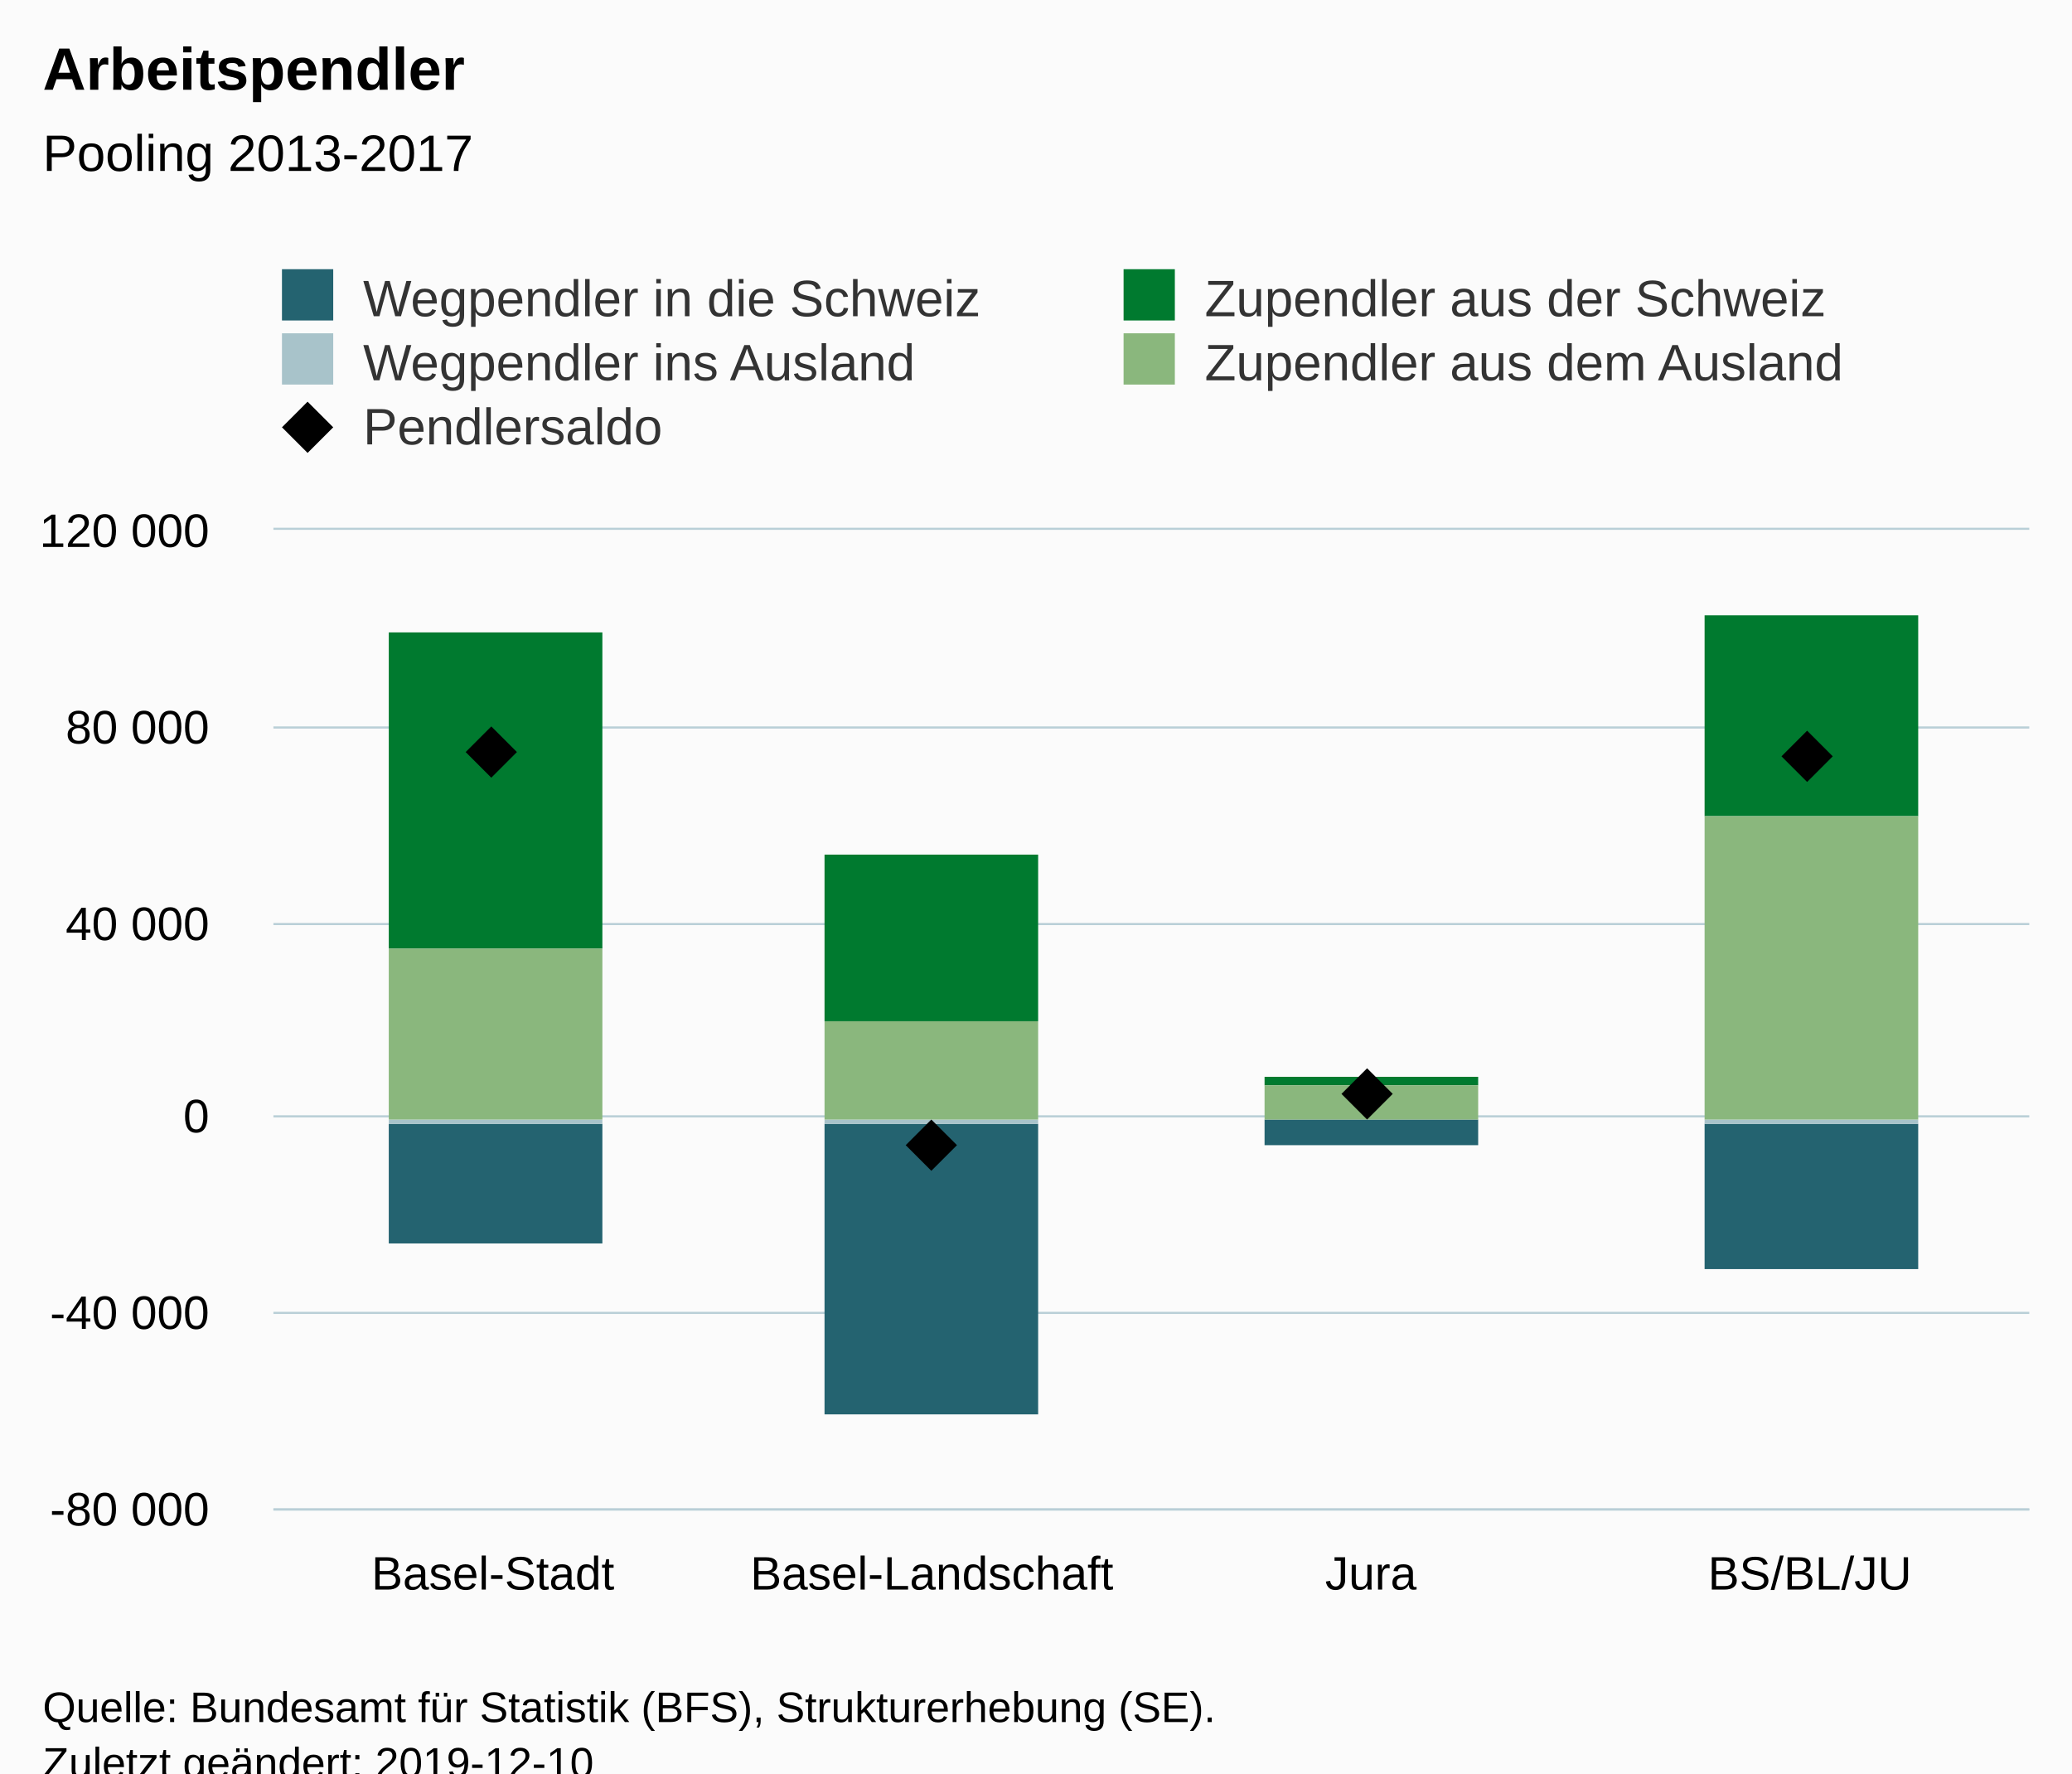
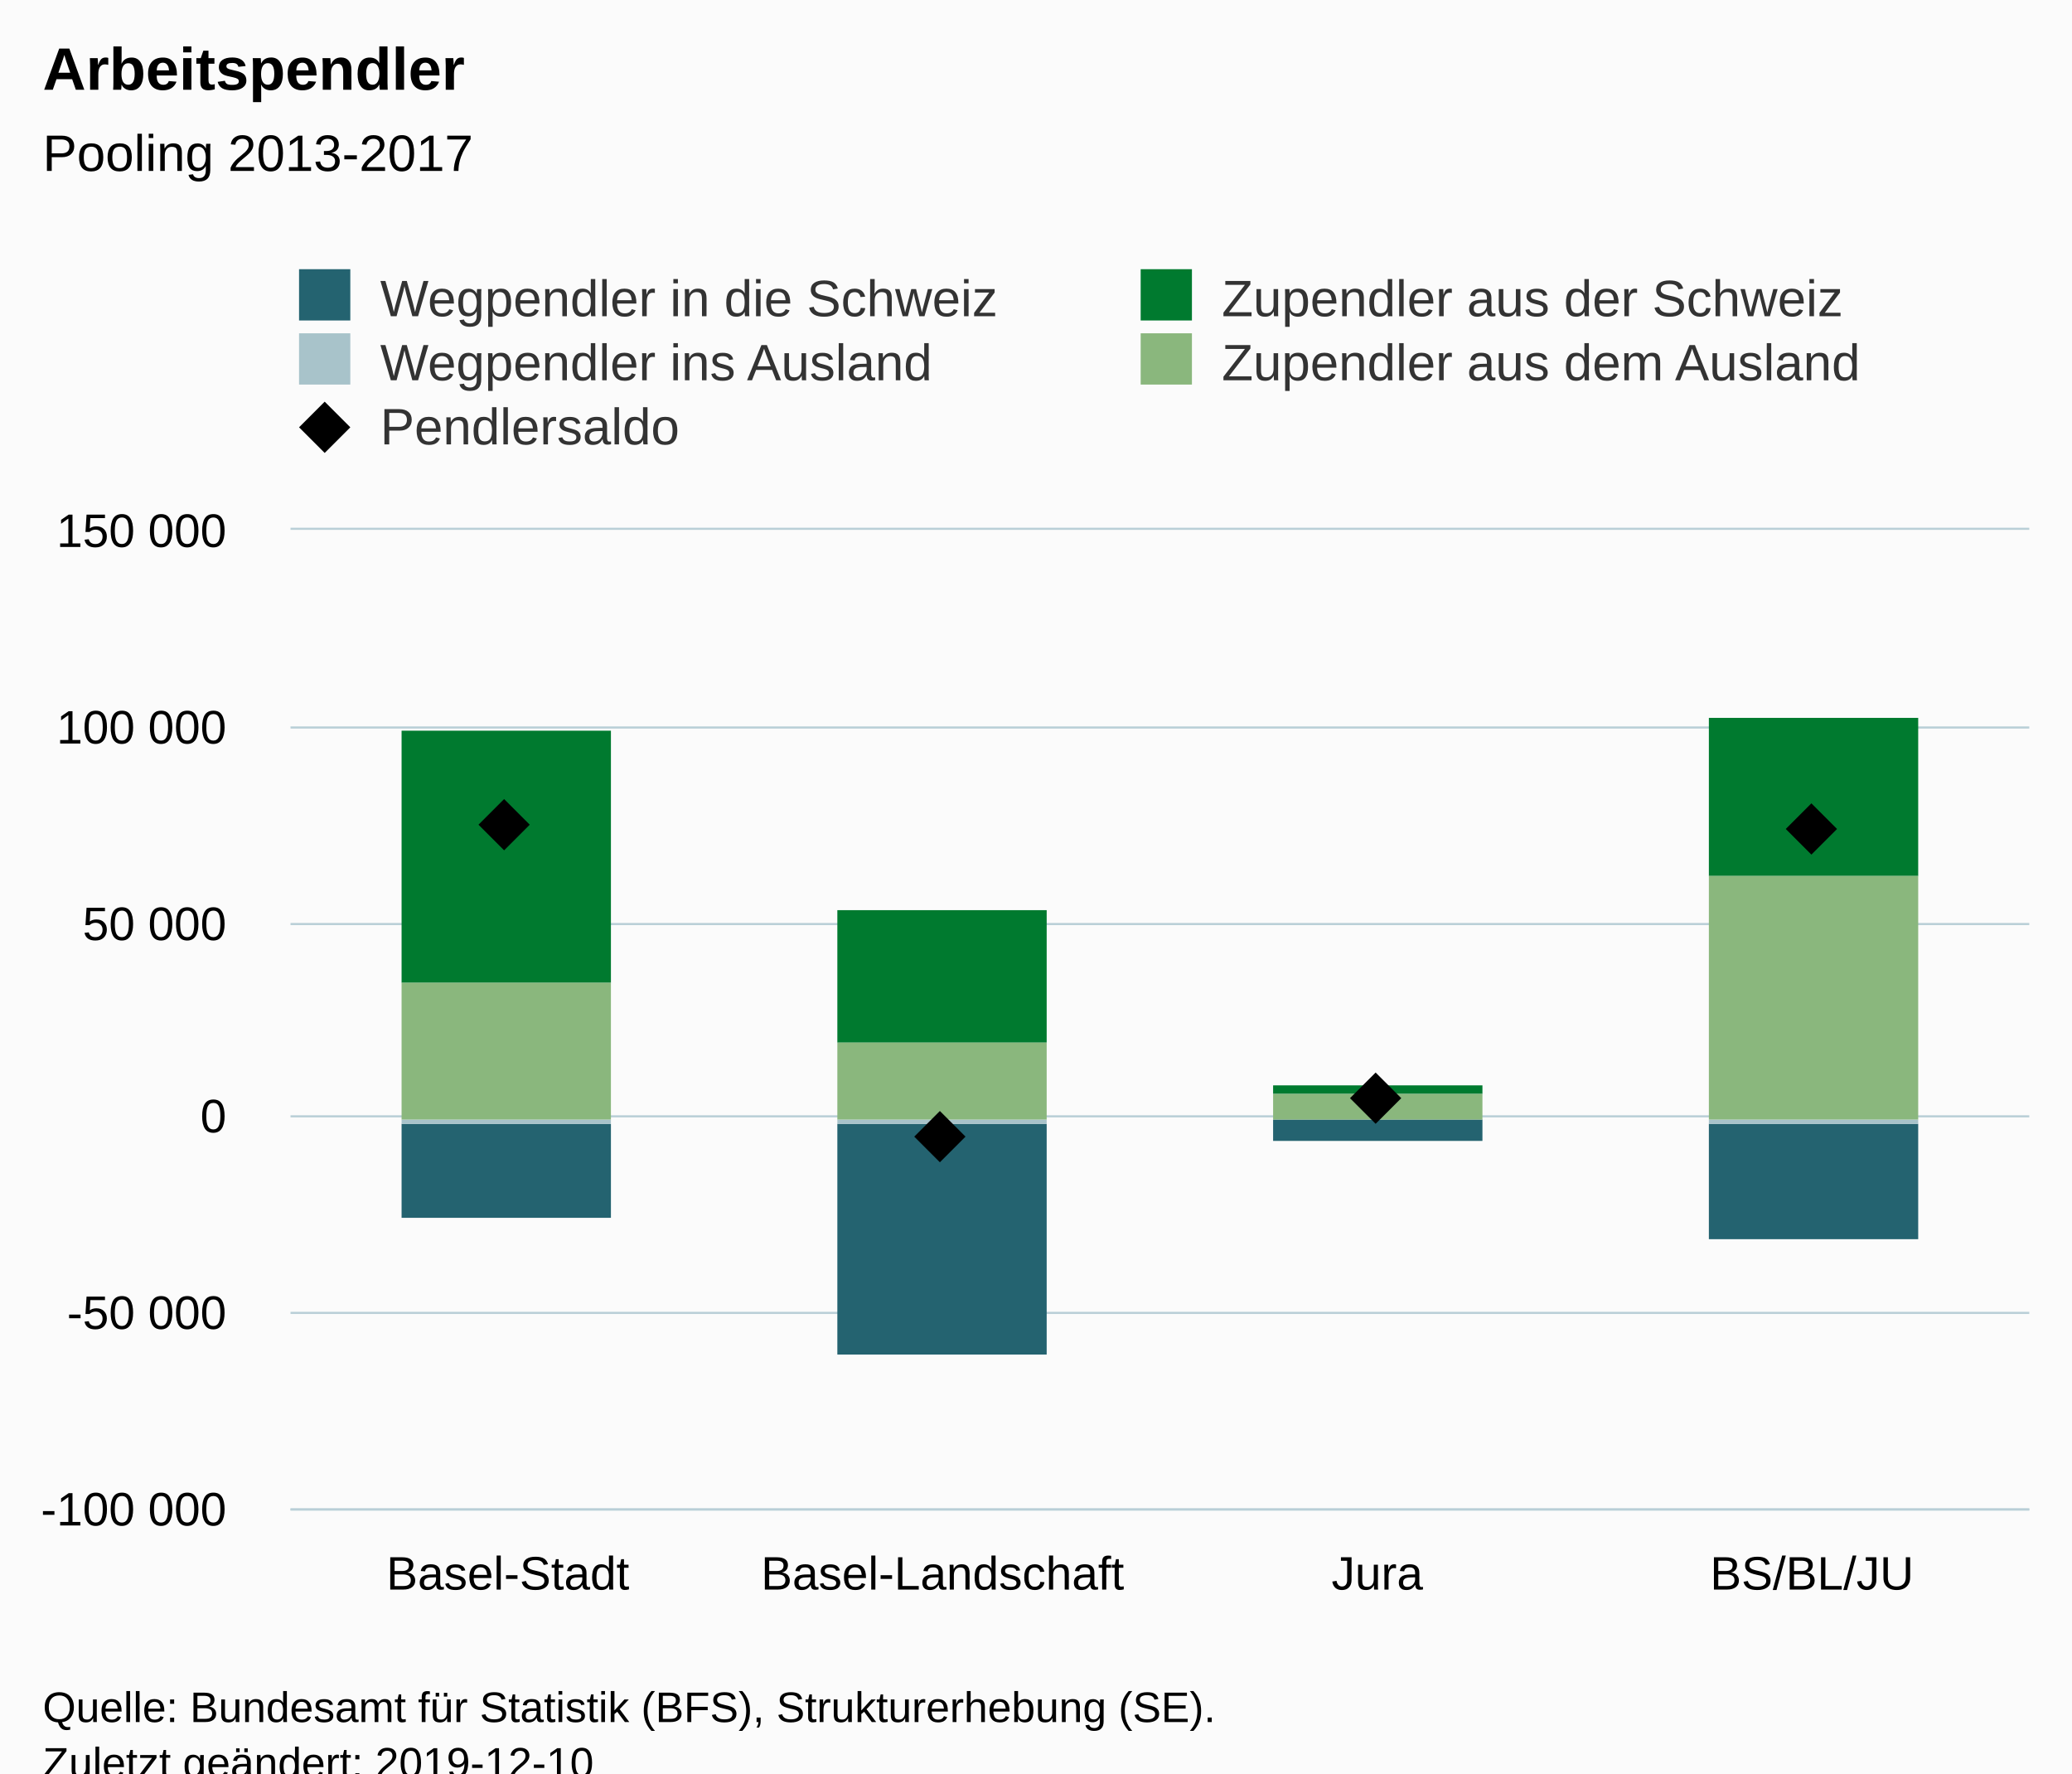
<svg xmlns="http://www.w3.org/2000/svg" version="1.1" class="highcharts-root" style="font-family:Arial;font-size:12px;" viewBox="0 0 485 415">
  <defs>
-     <clipPath id="highcharts-wr4u3oj-6">
-       <rect x="0" y="0" width="411" height="229" fill="none" />
+     <clipPath id="highcharts-0c7bd7q-6">
+       <rect x="0" y="0" width="407" height="229" fill="none" />
    </clipPath>
-     <clipPath id="highcharts-wr4u3oj-7">
-       <rect x="0" y="0" width="411" height="229" fill="none" />
+     <clipPath id="highcharts-0c7bd7q-7">
+       <rect x="0" y="0" width="407" height="229" fill="none" />
    </clipPath>
  </defs>
  <rect fill="#fbfbfb" class="highcharts-background" x="0" y="0" width="485" height="428" rx="0" ry="0" />
-   <rect fill="none" class="highcharts-plot-background" x="64" y="124" width="411" height="229" />
+   <rect fill="none" class="highcharts-plot-background" x="68" y="124" width="407" height="229" />
  <g class="highcharts-pane-group" data-z-index="0" />
  <g class="highcharts-grid highcharts-xaxis-grid " data-z-index="1">
-     <path fill="none" data-z-index="1" class="highcharts-grid-line" d="M 166.5 124 L 166.5 353" opacity="1" />
-     <path fill="none" data-z-index="1" class="highcharts-grid-line" d="M 269.5 124 L 269.5 353" opacity="1" />
-     <path fill="none" data-z-index="1" class="highcharts-grid-line" d="M 371.5 124 L 371.5 353" opacity="1" />
+     <path fill="none" data-z-index="1" class="highcharts-grid-line" d="M 169.5 124 L 169.5 353" opacity="1" />
+     <path fill="none" data-z-index="1" class="highcharts-grid-line" d="M 271.5 124 L 271.5 353" opacity="1" />
+     <path fill="none" data-z-index="1" class="highcharts-grid-line" d="M 372.5 124 L 372.5 353" opacity="1" />
    <path fill="none" data-z-index="1" class="highcharts-grid-line" d="M 474.5 124 L 474.5 353" opacity="1" />
-     <path fill="none" data-z-index="1" class="highcharts-grid-line" d="M 63.5 124 L 63.5 353" opacity="1" />
+     <path fill="none" data-z-index="1" class="highcharts-grid-line" d="M 67.5 124 L 67.5 353" opacity="1" />
  </g>
  <g class="highcharts-grid highcharts-yaxis-grid " data-z-index="1">
-     <path fill="none" stroke="#B9CFD7" stroke-width="0.5" data-z-index="1" class="highcharts-grid-line" d="M 64 353.25 L 475 353.25" opacity="1" />
-     <path fill="none" stroke="#B9CFD7" stroke-width="0.5" data-z-index="1" class="highcharts-grid-line" d="M 64 307.25 L 475 307.25" opacity="1" />
-     <path fill="none" stroke="#B9CFD7" stroke-width="0.5" data-z-index="1" class="highcharts-grid-line" d="M 64 261.25 L 475 261.25" opacity="1" />
-     <path fill="none" stroke="#B9CFD7" stroke-width="0.5" data-z-index="1" class="highcharts-grid-line" d="M 64 216.25 L 475 216.25" opacity="1" />
-     <path fill="none" stroke="#B9CFD7" stroke-width="0.5" data-z-index="1" class="highcharts-grid-line" d="M 64 170.25 L 475 170.25" opacity="1" />
-     <path fill="none" stroke="#B9CFD7" stroke-width="0.5" data-z-index="1" class="highcharts-grid-line" d="M 64 123.75 L 475 123.75" opacity="1" />
+     <path fill="none" stroke="#B9CFD7" stroke-width="0.5" data-z-index="1" class="highcharts-grid-line" d="M 68 353.25 L 475 353.25" opacity="1" />
+     <path fill="none" stroke="#B9CFD7" stroke-width="0.5" data-z-index="1" class="highcharts-grid-line" d="M 68 307.25 L 475 307.25" opacity="1" />
+     <path fill="none" stroke="#B9CFD7" stroke-width="0.5" data-z-index="1" class="highcharts-grid-line" d="M 68 261.25 L 475 261.25" opacity="1" />
+     <path fill="none" stroke="#B9CFD7" stroke-width="0.5" data-z-index="1" class="highcharts-grid-line" d="M 68 216.25 L 475 216.25" opacity="1" />
+     <path fill="none" stroke="#B9CFD7" stroke-width="0.5" data-z-index="1" class="highcharts-grid-line" d="M 68 170.25 L 475 170.25" opacity="1" />
+     <path fill="none" stroke="#B9CFD7" stroke-width="0.5" data-z-index="1" class="highcharts-grid-line" d="M 68 123.75 L 475 123.75" opacity="1" />
  </g>
-   <rect fill="none" class="highcharts-plot-border" data-z-index="1" x="64" y="124" width="411" height="229" />
+   <rect fill="none" class="highcharts-plot-border" data-z-index="1" x="68" y="124" width="407" height="229" />
  <g class="highcharts-axis highcharts-xaxis " data-z-index="2">
-     <path fill="none" class="highcharts-axis-line" stroke="#B9CFD7" stroke-width="0.5" data-z-index="7" d="M 64 353.25 L 475 353.25" />
+     <path fill="none" class="highcharts-axis-line" stroke="#B9CFD7" stroke-width="0.5" data-z-index="7" d="M 68 353.25 L 475 353.25" />
  </g>
  <g class="highcharts-axis highcharts-yaxis " data-z-index="2">
-     <path fill="none" class="highcharts-axis-line" data-z-index="7" d="M 64 124 L 64 353" />
+     <path fill="none" class="highcharts-axis-line" data-z-index="7" d="M 68 124 L 68 353" />
  </g>
  <g class="highcharts-series-group" data-z-index="3">
-     <g data-z-index="0.1" class="highcharts-series highcharts-series-0 highcharts-column-series " transform="translate(64,124) scale(1 1)" clip-path="url(#highcharts-wr4u3oj-7)">
-       <rect x="27" y="139" width="50" height="28" fill="#246370" class="highcharts-point highcharts-negative" />
-       <rect x="129" y="139" width="50" height="68" fill="#246370" class="highcharts-point highcharts-negative" />
-       <rect x="232" y="138" width="50" height="6" fill="#246370" class="highcharts-point highcharts-negative" />
-       <rect x="335" y="139" width="50" height="34" fill="#246370" class="highcharts-point highcharts-negative" />
+     <g data-z-index="0.1" class="highcharts-series highcharts-series-0 highcharts-column-series " transform="translate(68,124) scale(1 1)" clip-path="url(#highcharts-0c7bd7q-7)">
+       <rect x="26" y="139" width="49" height="22" fill="#246370" class="highcharts-point highcharts-negative" />
+       <rect x="128" y="139" width="49" height="54" fill="#246370" class="highcharts-point highcharts-negative" />
+       <rect x="230" y="138" width="49" height="5" fill="#246370" class="highcharts-point highcharts-negative" />
+       <rect x="332" y="139" width="49" height="27" fill="#246370" class="highcharts-point highcharts-negative" />
    </g>
-     <g data-z-index="0.1" class="highcharts-markers highcharts-series-0 highcharts-column-series " transform="translate(64,124) scale(1 1)" clip-path="none" />
-     <g data-z-index="0.1" class="highcharts-series highcharts-series-1 highcharts-column-series " transform="translate(64,124) scale(1 1)" clip-path="url(#highcharts-wr4u3oj-7)">
-       <rect x="27" y="138" width="50" height="1" fill="#A8C3CA" class="highcharts-point highcharts-negative" />
-       <rect x="129" y="138" width="50" height="1" fill="#A8C3CA" class="highcharts-point highcharts-negative" />
-       <rect x="232" y="138" width="50" height="0" fill="#A8C3CA" class="highcharts-point highcharts-negative" />
-       <rect x="335" y="138" width="50" height="1" fill="#A8C3CA" class="highcharts-point highcharts-negative" />
+     <g data-z-index="0.1" class="highcharts-markers highcharts-series-0 highcharts-column-series " transform="translate(68,124) scale(1 1)" clip-path="none" />
+     <g data-z-index="0.1" class="highcharts-series highcharts-series-1 highcharts-column-series " transform="translate(68,124) scale(1 1)" clip-path="url(#highcharts-0c7bd7q-7)">
+       <rect x="26" y="138" width="49" height="1" fill="#A8C3CA" class="highcharts-point highcharts-negative" />
+       <rect x="128" y="138" width="49" height="1" fill="#A8C3CA" class="highcharts-point highcharts-negative" />
+       <rect x="230" y="138" width="49" height="0" fill="#A8C3CA" class="highcharts-point highcharts-negative" />
+       <rect x="332" y="138" width="49" height="1" fill="#A8C3CA" class="highcharts-point highcharts-negative" />
    </g>
-     <g data-z-index="0.1" class="highcharts-markers highcharts-series-1 highcharts-column-series " transform="translate(64,124) scale(1 1)" clip-path="none" />
-     <g data-z-index="0.1" class="highcharts-series highcharts-series-2 highcharts-column-series " transform="translate(64,124) scale(1 1)" clip-path="url(#highcharts-wr4u3oj-7)">
-       <rect x="27" y="24" width="50" height="74" fill="#007A2F" class="highcharts-point" />
-       <rect x="129" y="76" width="50" height="39" fill="#007A2F" class="highcharts-point" />
-       <rect x="232" y="128" width="50" height="2" fill="#007A2F" class="highcharts-point" />
-       <rect x="335" y="20" width="50" height="47" fill="#007A2F" class="highcharts-point" />
+     <g data-z-index="0.1" class="highcharts-markers highcharts-series-1 highcharts-column-series " transform="translate(68,124) scale(1 1)" clip-path="none" />
+     <g data-z-index="0.1" class="highcharts-series highcharts-series-2 highcharts-column-series " transform="translate(68,124) scale(1 1)" clip-path="url(#highcharts-0c7bd7q-7)">
+       <rect x="26" y="47" width="49" height="59" fill="#007A2F" class="highcharts-point" />
+       <rect x="128" y="89" width="49" height="31" fill="#007A2F" class="highcharts-point" />
+       <rect x="230" y="130" width="49" height="2" fill="#007A2F" class="highcharts-point" />
+       <rect x="332" y="44" width="49" height="37" fill="#007A2F" class="highcharts-point" />
    </g>
-     <g data-z-index="0.1" class="highcharts-markers highcharts-series-2 highcharts-column-series " transform="translate(64,124) scale(1 1)" clip-path="none" />
-     <g data-z-index="0.1" class="highcharts-series highcharts-series-3 highcharts-column-series " transform="translate(64,124) scale(1 1)" clip-path="url(#highcharts-wr4u3oj-7)">
-       <rect x="27" y="98" width="50" height="40" fill="#8AB77D" class="highcharts-point" />
-       <rect x="129" y="115" width="50" height="23" fill="#8AB77D" class="highcharts-point" />
-       <rect x="232" y="130" width="50" height="8" fill="#8AB77D" class="highcharts-point" />
-       <rect x="335" y="67" width="50" height="71" fill="#8AB77D" class="highcharts-point" />
+     <g data-z-index="0.1" class="highcharts-markers highcharts-series-2 highcharts-column-series " transform="translate(68,124) scale(1 1)" clip-path="none" />
+     <g data-z-index="0.1" class="highcharts-series highcharts-series-3 highcharts-column-series " transform="translate(68,124) scale(1 1)" clip-path="url(#highcharts-0c7bd7q-7)">
+       <rect x="26" y="106" width="49" height="32" fill="#8AB77D" class="highcharts-point" />
+       <rect x="128" y="120" width="49" height="18" fill="#8AB77D" class="highcharts-point" />
+       <rect x="230" y="132" width="49" height="6" fill="#8AB77D" class="highcharts-point" />
+       <rect x="332" y="81" width="49" height="57" fill="#8AB77D" class="highcharts-point" />
    </g>
-     <g data-z-index="0.1" class="highcharts-markers highcharts-series-3 highcharts-column-series " transform="translate(64,124) scale(1 1)" clip-path="none" />
-     <g data-z-index="0.1" class="highcharts-series highcharts-series-4 highcharts-scatter-series " transform="translate(64,124) scale(1 1)" clip-path="url(#highcharts-wr4u3oj-7)" />
-     <g data-z-index="0.1" class="highcharts-markers highcharts-series-4 highcharts-scatter-series " transform="translate(64,124) scale(1 1)" clip-path="none">
-       <path fill="#000000" d="M 51 46 L 57 52 51 58 45 52 Z" class="highcharts-point" />
-       <path fill="#000000" d="M 154 138 L 160 144 154 150 148 144 Z" class="highcharts-point highcharts-negative" />
-       <path fill="#000000" d="M 256 126 L 262 132 256 138 250 132 Z" class="highcharts-point" />
-       <path fill="#000000" d="M 359 47 L 365 53 359 59 353 53 Z" class="highcharts-point" />
+     <g data-z-index="0.1" class="highcharts-markers highcharts-series-3 highcharts-column-series " transform="translate(68,124) scale(1 1)" clip-path="none" />
+     <g data-z-index="0.1" class="highcharts-series highcharts-series-4 highcharts-line-series " transform="translate(68,124) scale(1 1)" clip-path="url(#highcharts-0c7bd7q-7)">
+       <path fill="none" d="M 50.875 68.953 L 152.625 142.417 L 254.375 133.418 L 356.125 69.987" class="highcharts-graph" data-z-index="1" stroke-linejoin="round" stroke-linecap="round" />
+     </g>
+     <g data-z-index="0.1" class="highcharts-markers highcharts-series-4 highcharts-line-series " transform="translate(68,124) scale(1 1)" clip-path="none">
+       <path fill="#000000" d="M 50 63 L 56 69 50 75 44 69 Z" class="highcharts-point" />
+       <path fill="#000000" d="M 152 136 L 158 142 152 148 146 142 Z" class="highcharts-point highcharts-negative" />
+       <path fill="#000000" d="M 254 127 L 260 133 254 139 248 133 Z" class="highcharts-point" />
+       <path fill="#000000" d="M 356 64 L 362 70 356 76 350 70 Z" class="highcharts-point" />
    </g>
  </g>
  <text x="10" text-anchor="start" class="highcharts-title" data-z-index="4" style="color:#000000;font-size:14px;font-weight:bold;fill:#000000;" y="21">
    <tspan>Arbeitspendler</tspan>
  </text>
  <text x="10" text-anchor="start" class="highcharts-subtitle" data-z-index="4" style="color:#000000;font-size:12px;font-weight:normal;font-family:Arial;fill:#000000;" y="40">
    <tspan>Pooling 2013-2017</tspan>
  </text>
-   <g class="highcharts-legend" data-z-index="7" transform="translate(56,56)">
+   <g class="highcharts-legend" data-z-index="7" transform="translate(60,56)">
    <rect fill="none" class="highcharts-legend-box" rx="0" ry="0" x="0" y="0" width="390" height="56" visibility="visible" />
    <g data-z-index="1">
      <g>
        <g class="highcharts-legend-item highcharts-column-series highcharts-color-undefined highcharts-series-0" data-z-index="1" transform="translate(8,3)">
          <text x="21" style="color:#333333;font-size:12px;font-weight:normal;cursor:pointer;fill:#333333;" text-anchor="start" data-z-index="2" y="15">
            <tspan>Wegpendler in die Schweiz</tspan>
          </text>
          <rect x="2" y="4" width="12" height="12" fill="#246370" class="highcharts-point" data-z-index="3" />
        </g>
        <g class="highcharts-legend-item highcharts-column-series highcharts-color-undefined highcharts-series-2" data-z-index="1" transform="translate(205,3)">
          <text x="21" y="15" style="color:#333333;font-size:12px;font-weight:normal;cursor:pointer;fill:#333333;" text-anchor="start" data-z-index="2">
            <tspan>Zupendler aus der Schweiz</tspan>
          </text>
          <rect x="2" y="4" width="12" height="12" fill="#007A2F" class="highcharts-point" data-z-index="3" />
        </g>
        <g class="highcharts-legend-item highcharts-column-series highcharts-color-undefined highcharts-series-1" data-z-index="1" transform="translate(8,18)">
          <text x="21" y="15" style="color:#333333;font-size:12px;font-weight:normal;cursor:pointer;fill:#333333;" text-anchor="start" data-z-index="2">
            <tspan>Wegpendler ins Ausland</tspan>
          </text>
          <rect x="2" y="4" width="12" height="12" fill="#A8C3CA" class="highcharts-point" data-z-index="3" />
        </g>
        <g class="highcharts-legend-item highcharts-column-series highcharts-color-undefined highcharts-series-3" data-z-index="1" transform="translate(205,18)">
          <text x="21" y="15" style="color:#333333;font-size:12px;font-weight:normal;cursor:pointer;fill:#333333;" text-anchor="start" data-z-index="2">
            <tspan>Zupendler aus dem Ausland</tspan>
          </text>
          <rect x="2" y="4" width="12" height="12" fill="#8AB77D" class="highcharts-point" data-z-index="3" />
        </g>
-         <g class="highcharts-legend-item highcharts-scatter-series highcharts-color-undefined highcharts-series-4" data-z-index="1" transform="translate(8,33)">
+         <g class="highcharts-legend-item highcharts-line-series highcharts-color-undefined highcharts-series-4" data-z-index="1" transform="translate(8,33)">
          <path fill="none" d="M 0 11 L 16 11" class="highcharts-graph" />
          <path fill="#000000" d="M 8 5 L 14 11 8 17 2 11 Z" class="highcharts-point" />
          <text x="21" y="15" style="color:#333333;font-size:12px;font-weight:normal;cursor:pointer;fill:#333333;" text-anchor="start" data-z-index="2">
            <tspan>Pendlersaldo</tspan>
          </text>
        </g>
      </g>
    </g>
  </g>
  <g class="highcharts-axis-labels highcharts-xaxis-labels " data-z-index="7">
-     <text x="115.375" style="color:#000000;cursor:default;font-size:11px;fill:#000000;" text-anchor="middle" transform="translate(0,0)" y="372" opacity="1">Basel-Stadt</text>
-     <text x="218.125" style="color:#000000;cursor:default;font-size:11px;fill:#000000;" text-anchor="middle" transform="translate(0,0)" y="372" opacity="1">Basel-Landschaft</text>
-     <text x="320.875" style="color:#000000;cursor:default;font-size:11px;fill:#000000;" text-anchor="middle" transform="translate(0,0)" y="372" opacity="1">Jura</text>
-     <text x="423.625" style="color:#000000;cursor:default;font-size:11px;fill:#000000;" text-anchor="middle" transform="translate(0,0)" y="372" opacity="1">BS/BL/JU</text>
+     <text x="118.875" style="color:#000000;cursor:default;font-size:11px;fill:#000000;" text-anchor="middle" transform="translate(0,0)" y="372" opacity="1">Basel-Stadt</text>
+     <text x="220.625" style="color:#000000;cursor:default;font-size:11px;fill:#000000;" text-anchor="middle" transform="translate(0,0)" y="372" opacity="1">Basel-Landschaft</text>
+     <text x="322.375" style="color:#000000;cursor:default;font-size:11px;fill:#000000;" text-anchor="middle" transform="translate(0,0)" y="372" opacity="1">Jura</text>
+     <text x="424.125" style="color:#000000;cursor:default;font-size:11px;fill:#000000;" text-anchor="middle" transform="translate(0,0)" y="372" opacity="1">BS/BL/JU</text>
  </g>
  <g class="highcharts-axis-labels highcharts-yaxis-labels " data-z-index="7">
-     <text x="49" style="color:#000000;cursor:default;font-size:11px;fill:#000000;" text-anchor="end" transform="translate(0,0)" y="357" opacity="1">
-       <tspan>-80 000</tspan>
+     <text x="53" style="color:#000000;cursor:default;font-size:11px;fill:#000000;" text-anchor="end" transform="translate(0,0)" y="357" opacity="1">
+       <tspan>-100 000</tspan>
    </text>
-     <text x="49" style="color:#000000;cursor:default;font-size:11px;fill:#000000;" text-anchor="end" transform="translate(0,0)" y="311" opacity="1">
-       <tspan>-40 000</tspan>
+     <text x="53" style="color:#000000;cursor:default;font-size:11px;fill:#000000;" text-anchor="end" transform="translate(0,0)" y="311" opacity="1">
+       <tspan>-50 000</tspan>
    </text>
-     <text x="49" style="color:#000000;cursor:default;font-size:11px;fill:#000000;" text-anchor="end" transform="translate(0,0)" y="265" opacity="1">0</text>
-     <text x="49" style="color:#000000;cursor:default;font-size:11px;fill:#000000;" text-anchor="end" transform="translate(0,0)" y="220" opacity="1">
-       <tspan>40 000</tspan>
+     <text x="53" style="color:#000000;cursor:default;font-size:11px;fill:#000000;" text-anchor="end" transform="translate(0,0)" y="265" opacity="1">0</text>
+     <text x="53" style="color:#000000;cursor:default;font-size:11px;fill:#000000;" text-anchor="end" transform="translate(0,0)" y="220" opacity="1">
+       <tspan>50 000</tspan>
    </text>
-     <text x="49" style="color:#000000;cursor:default;font-size:11px;fill:#000000;" text-anchor="end" transform="translate(0,0)" y="174" opacity="1">
-       <tspan>80 000</tspan>
+     <text x="53" style="color:#000000;cursor:default;font-size:11px;fill:#000000;" text-anchor="end" transform="translate(0,0)" y="174" opacity="1">
+       <tspan>100 000</tspan>
    </text>
-     <text x="49" style="color:#000000;cursor:default;font-size:11px;fill:#000000;" text-anchor="end" transform="translate(0,0)" y="128" opacity="1">
-       <tspan>120 000</tspan>
+     <text x="53" style="color:#000000;cursor:default;font-size:11px;fill:#000000;" text-anchor="end" transform="translate(0,0)" y="128" opacity="1">
+       <tspan>150 000</tspan>
    </text>
  </g>
  <text x="10" class="highcharts-credits" text-anchor="start" data-z-index="8" style="cursor:default;color:#000000;font-size:10px;fill:#000000;" y="403">
    <tspan>Quelle: Bundesamt für Statistik (BFS), Strukturerhebung (SE).</tspan>
    <tspan x="10" dy="13">Zuletzt geändert: 2019-12-10</tspan>
  </text>
</svg>
